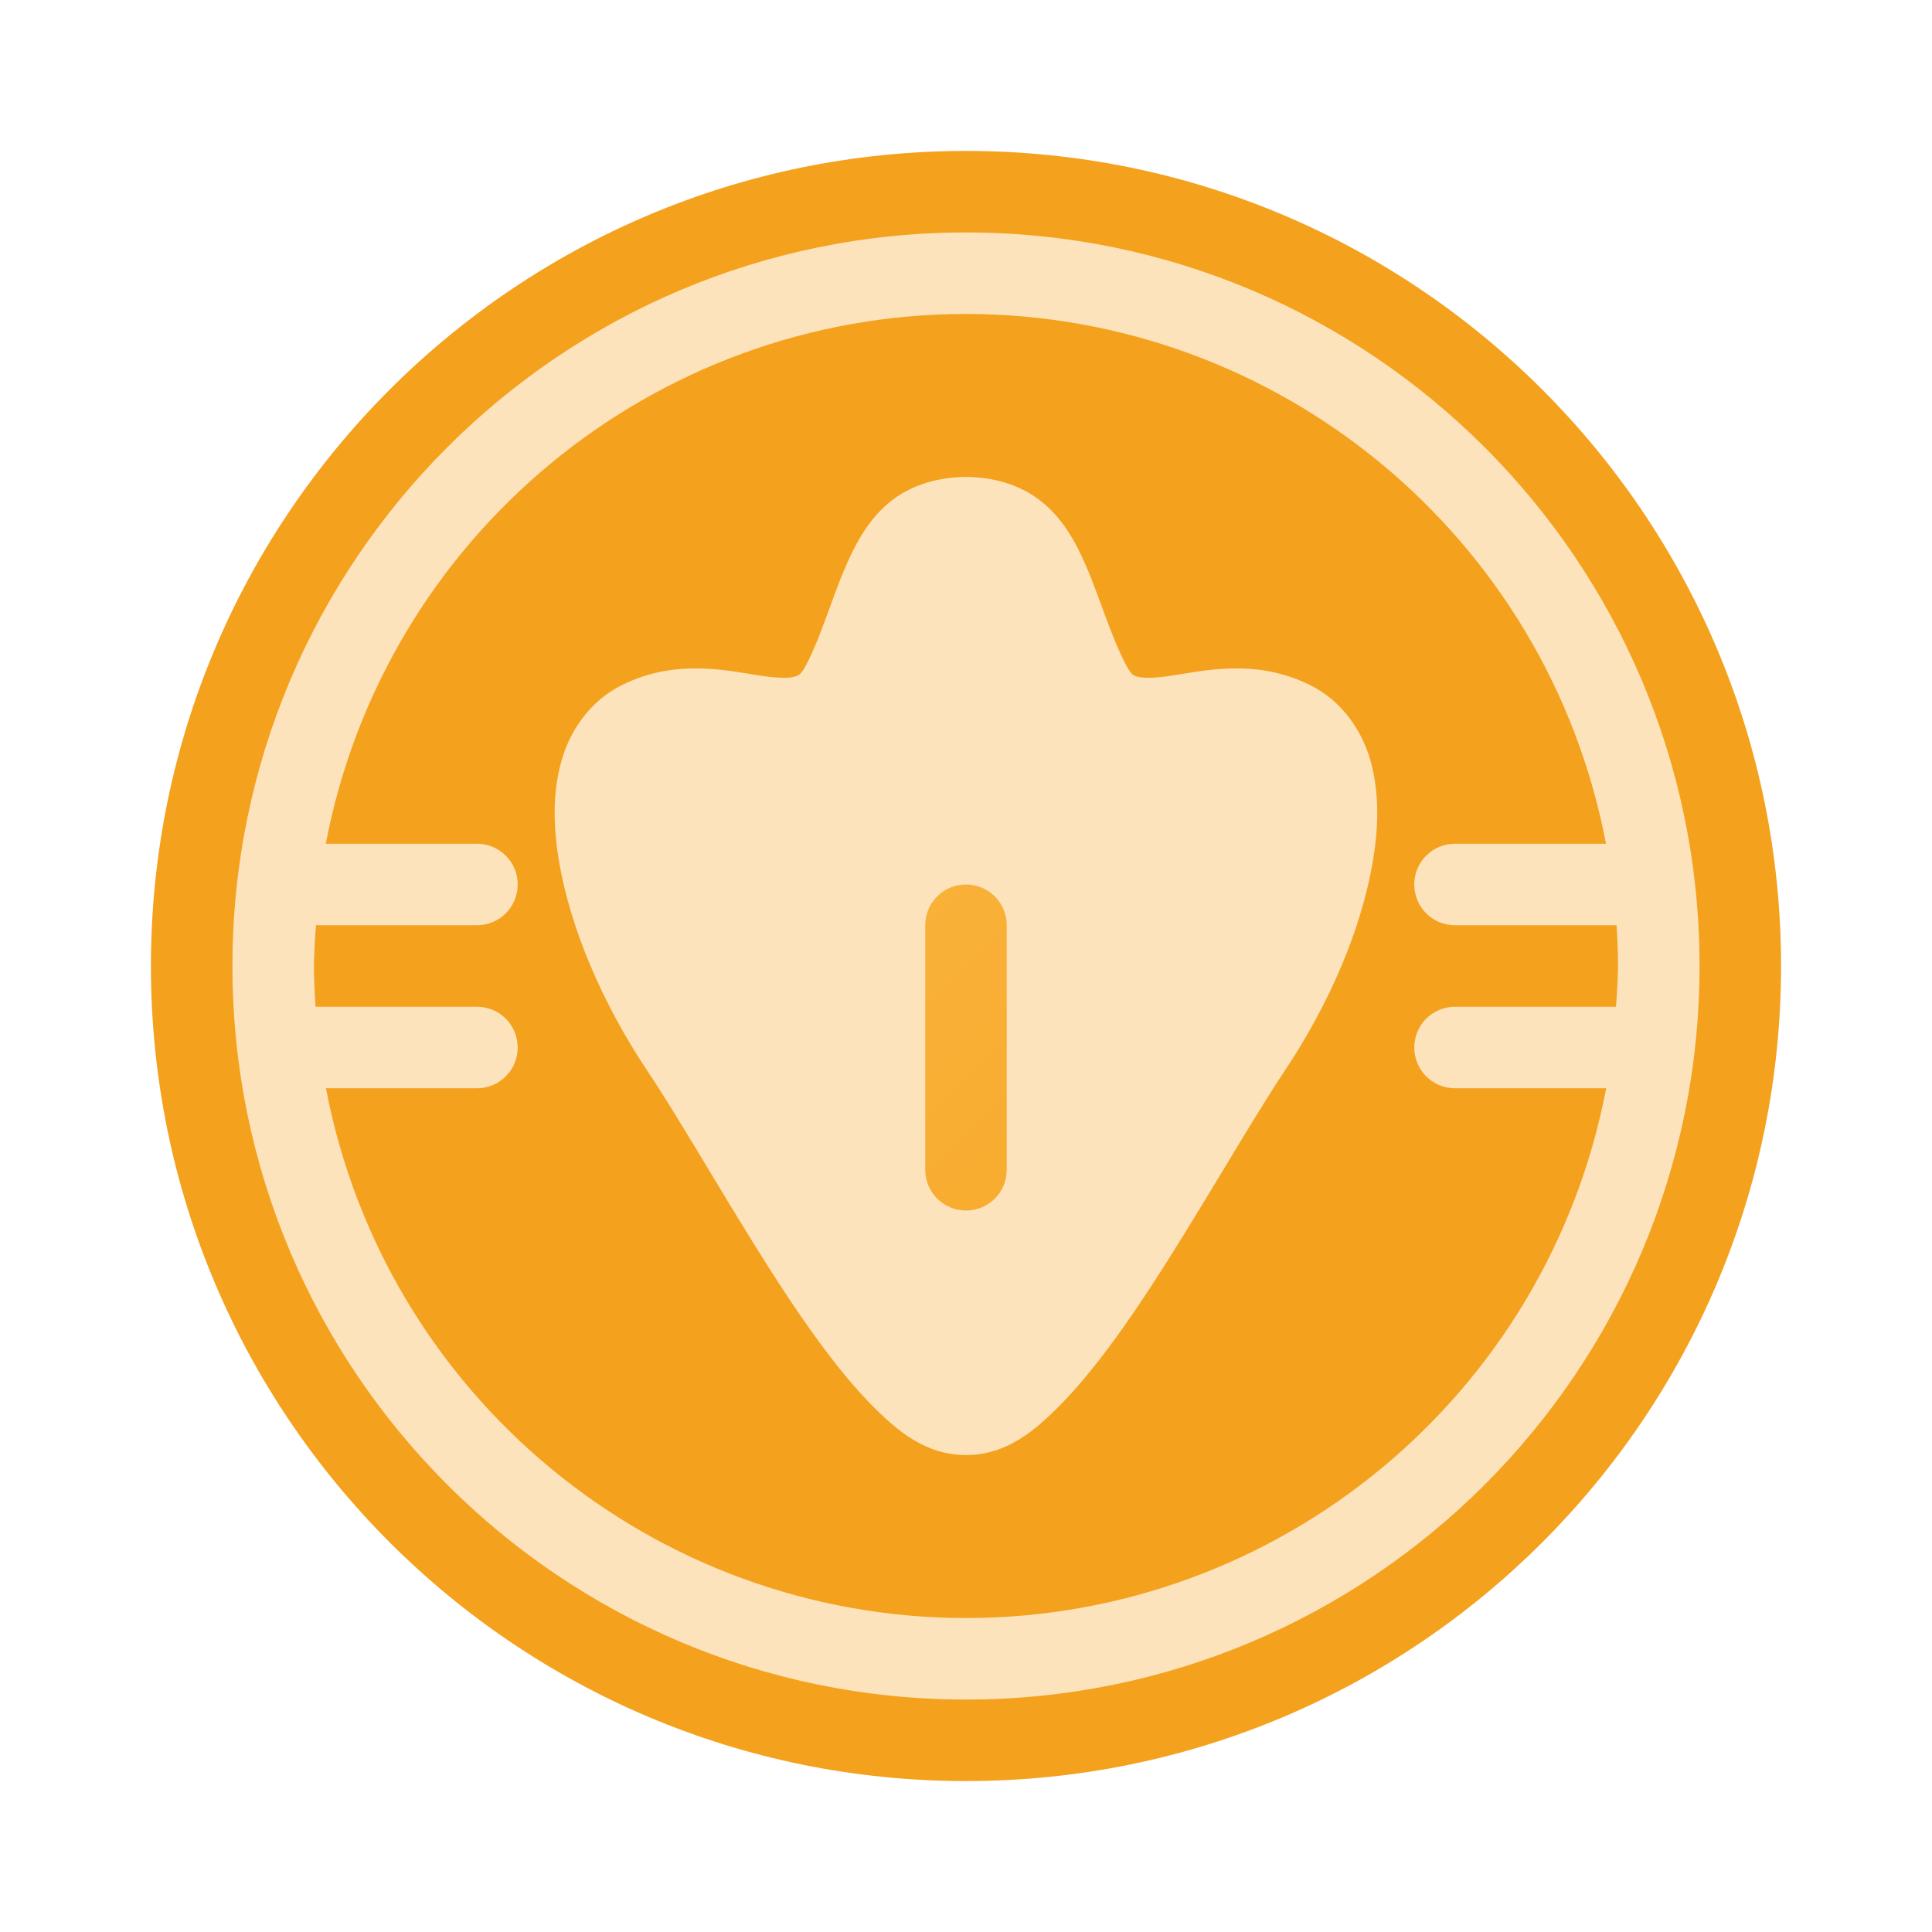
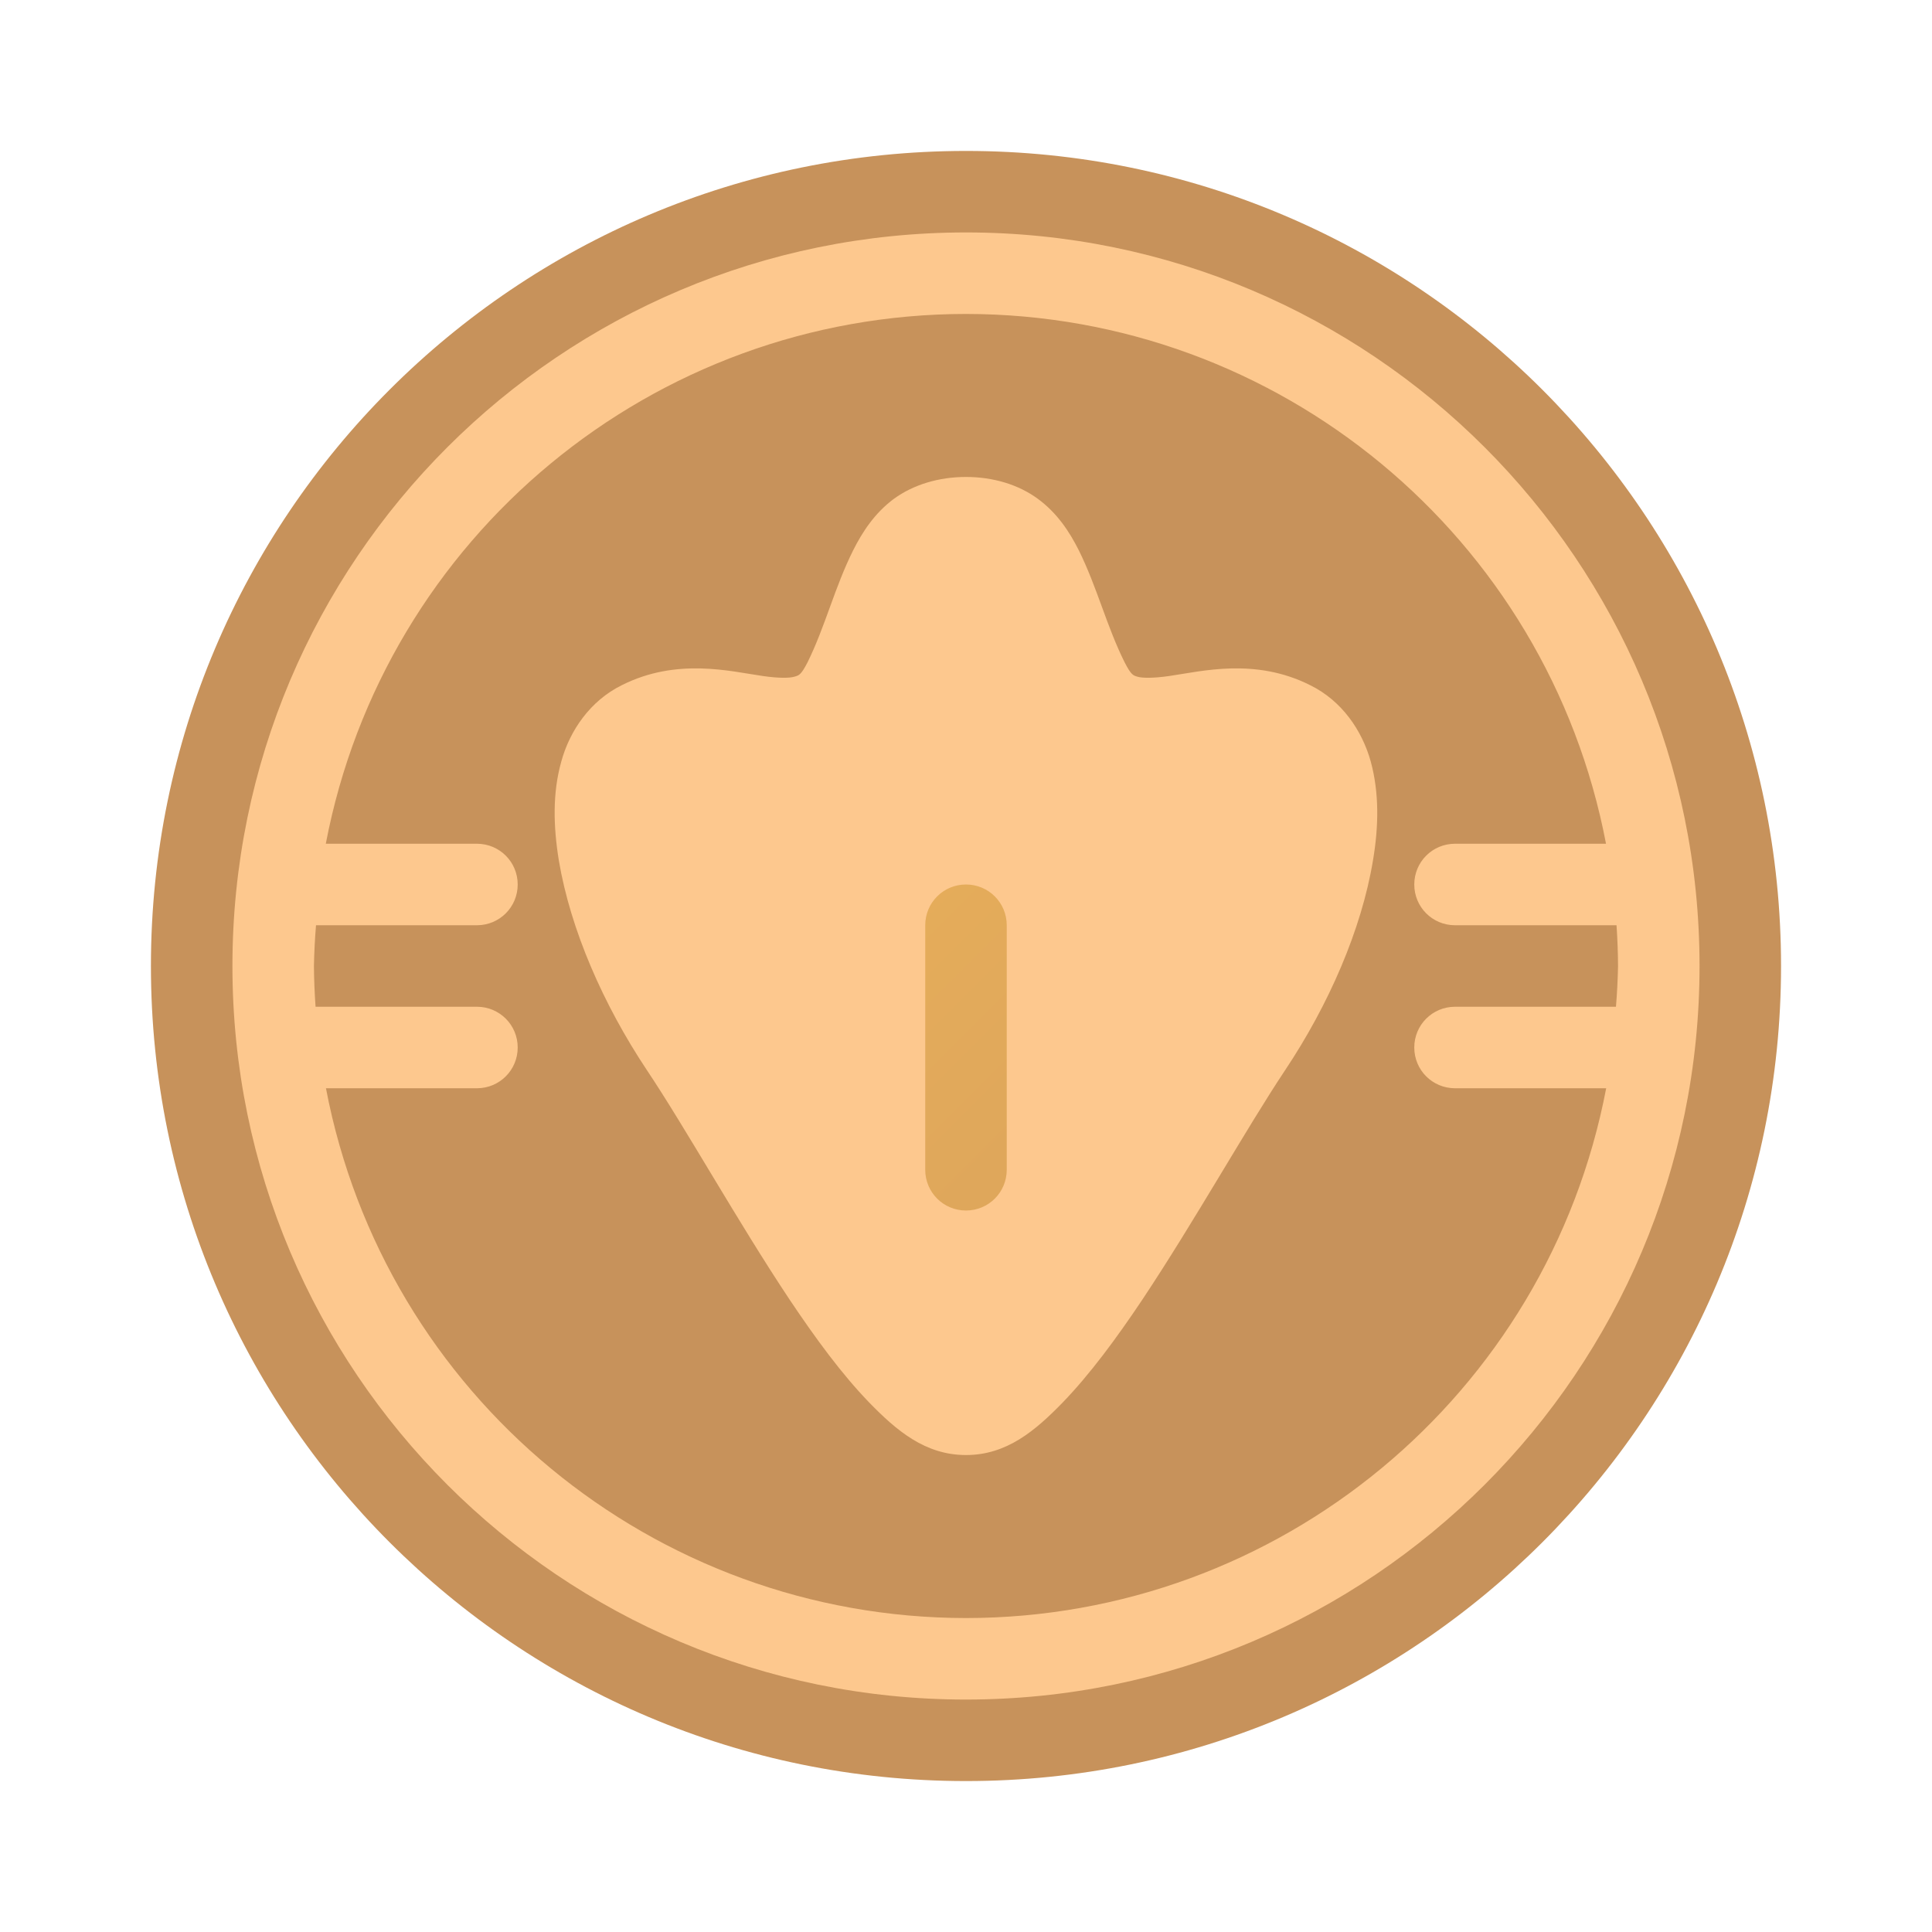
- <svg xmlns="http://www.w3.org/2000/svg" width="64" height="64" version="1.1">
-   <defs>
+ <svg xmlns="http://www.w3.org/2000/svg" width="64" height="64" version="1.1" id="svg23">
+   <defs id="defs9">
    <linearGradient id="e" x1="428.57" x2="388.57" y1="543.8" y2="503.8" gradientUnits="userSpaceOnUse">
-       <stop stop-color="#f39c12" offset="0" />
-       <stop stop-color="#ffc35a" offset="1" />
+       <stop stop-color="#f39c12" offset="0" id="stop4" style="stop-color:#c7925b;stop-opacity:1;" />
+       <stop stop-color="#ffc35a" offset="1" id="stop6" />
    </linearGradient>
  </defs>
-   <g transform="matrix(1.35 0 0 1.35 -519.57 -675.13)">
-     <g stroke-linejoin="round" stroke-width=".5">
-       <circle cx="408.57" cy="523.8" r="20" fill="#f4a11d" />
+   <g transform="matrix(1.35 0 0 1.35 -519.57 -675.13)" id="g21">
+     <g stroke-linejoin="round" stroke-width=".5" id="g13">
+       <circle cx="408.57" cy="523.8" r="20" fill="#f4a11d" id="circle11" style="fill:#c7925b" />
    </g>
-     <g fill-rule="evenodd">
-       <path d="m407.6 534.24-7.625-11.06-0.406-5.25 5.344-0.625 3.75-5.03 4.188 5.656 4.844 0.656-2.281 7.906-6.094 7.719z" fill="url(#e)" />
+     <g fill-rule="evenodd" id="g17">
+       <path d="m407.6 534.24-7.625-11.06-0.406-5.25 5.344-0.625 3.75-5.03 4.188 5.656 4.844 0.656-2.281 7.906-6.094 7.719z" fill="url(#e)" id="path15" />
    </g>
-     <path transform="translate(384.57,499.8)" d="m24 6a18 18 0 0 0-18 18 18 18 0 0 0 18 18 18 18 0 0 0 18-18 18 18 0 0 0-18-18m0 2a16 16 0 0 1 15.705 13h-3.705c-0.554 0-1 0.446-1 1s0.446 1 1 1h3.963a16 16 0 0 1 0.037 1 16 16 0 0 1-0.051 1h-3.949c-0.554 0-1 0.446-1 1s0.446 1 1 1h3.709a16 16 0 0 1-15.709 13 16 16 0 0 1-15.705-13h3.705c0.554 0 1-0.446 1-1s-0.446-1-1-1h-3.96a16 16 0 0 1-0.04-1 16 16 0 0 1 0.051-1h3.949c0.554 0 1-0.446 1-1s-0.446-1-1-1h-3.709a16 16 0 0 1 15.709-13m0 4c-0.667 0-1.291 0.188-1.77 0.537-0.47 0.349-0.772 0.811-1 1.266-0.454 0.909-0.684 1.869-1.12 2.75-0.165 0.321-0.217 0.317-0.325 0.349-0.108 0.033-0.371 0.04-0.765-0.017-0.8-0.114-2.109-0.458-3.467 0.225-0.769 0.38-1.274 1.107-1.483 1.872-0.216 0.765-0.198 1.584-0.06 2.432 0.286 1.696 1.09 3.534 2.16 5.141 0.96 1.436 2.214 3.695 3.498 5.625 0.642 0.96 1.288 1.84 1.959 2.533 0.671 0.689 1.373 1.287 2.373 1.287s1.7-0.598 2.371-1.287c0.669-0.693 1.319-1.573 1.961-2.533 1.284-1.93 2.543-4.189 3.5-5.625 1.071-1.607 1.872-3.445 2.154-5.141 0.144-0.848 0.154-1.667-0.054-2.432-0.213-0.765-0.712-1.492-1.485-1.872-1.357-0.683-2.669-0.339-3.465-0.225-0.397 0.057-0.661 0.05-0.772 0.017-0.1-0.032-0.15-0.028-0.315-0.349-0.441-0.881-0.675-1.841-1.125-2.75-0.228-0.455-0.53-0.917-1.006-1.266-0.474-0.349-1.097-0.537-1.764-0.537m0 10c0.554 0 1 0.446 1 1v6c0 0.554-0.446 1-1 1s-1-0.446-1-1v-6c0-0.554 0.446-1 1-1" fill="#fce3bc" stroke-linejoin="round" stroke-width=".5" />
+     <path transform="translate(384.57,499.8)" d="m24 6a18 18 0 0 0-18 18 18 18 0 0 0 18 18 18 18 0 0 0 18-18 18 18 0 0 0-18-18m0 2a16 16 0 0 1 15.705 13h-3.705c-0.554 0-1 0.446-1 1s0.446 1 1 1h3.963a16 16 0 0 1 0.037 1 16 16 0 0 1-0.051 1h-3.949c-0.554 0-1 0.446-1 1s0.446 1 1 1h3.709a16 16 0 0 1-15.709 13 16 16 0 0 1-15.705-13h3.705c0.554 0 1-0.446 1-1s-0.446-1-1-1h-3.96a16 16 0 0 1-0.04-1 16 16 0 0 1 0.051-1h3.949c0.554 0 1-0.446 1-1s-0.446-1-1-1h-3.709a16 16 0 0 1 15.709-13m0 4c-0.667 0-1.291 0.188-1.77 0.537-0.47 0.349-0.772 0.811-1 1.266-0.454 0.909-0.684 1.869-1.12 2.75-0.165 0.321-0.217 0.317-0.325 0.349-0.108 0.033-0.371 0.04-0.765-0.017-0.8-0.114-2.109-0.458-3.467 0.225-0.769 0.38-1.274 1.107-1.483 1.872-0.216 0.765-0.198 1.584-0.06 2.432 0.286 1.696 1.09 3.534 2.16 5.141 0.96 1.436 2.214 3.695 3.498 5.625 0.642 0.96 1.288 1.84 1.959 2.533 0.671 0.689 1.373 1.287 2.373 1.287s1.7-0.598 2.371-1.287c0.669-0.693 1.319-1.573 1.961-2.533 1.284-1.93 2.543-4.189 3.5-5.625 1.071-1.607 1.872-3.445 2.154-5.141 0.144-0.848 0.154-1.667-0.054-2.432-0.213-0.765-0.712-1.492-1.485-1.872-1.357-0.683-2.669-0.339-3.465-0.225-0.397 0.057-0.661 0.05-0.772 0.017-0.1-0.032-0.15-0.028-0.315-0.349-0.441-0.881-0.675-1.841-1.125-2.75-0.228-0.455-0.53-0.917-1.006-1.266-0.474-0.349-1.097-0.537-1.764-0.537m0 10c0.554 0 1 0.446 1 1v6c0 0.554-0.446 1-1 1s-1-0.446-1-1v-6c0-0.554 0.446-1 1-1" fill="#fce3bc" stroke-linejoin="round" stroke-width=".5" id="path19" style="fill:#fdc88e;opacity:1" />
  </g>
</svg>
